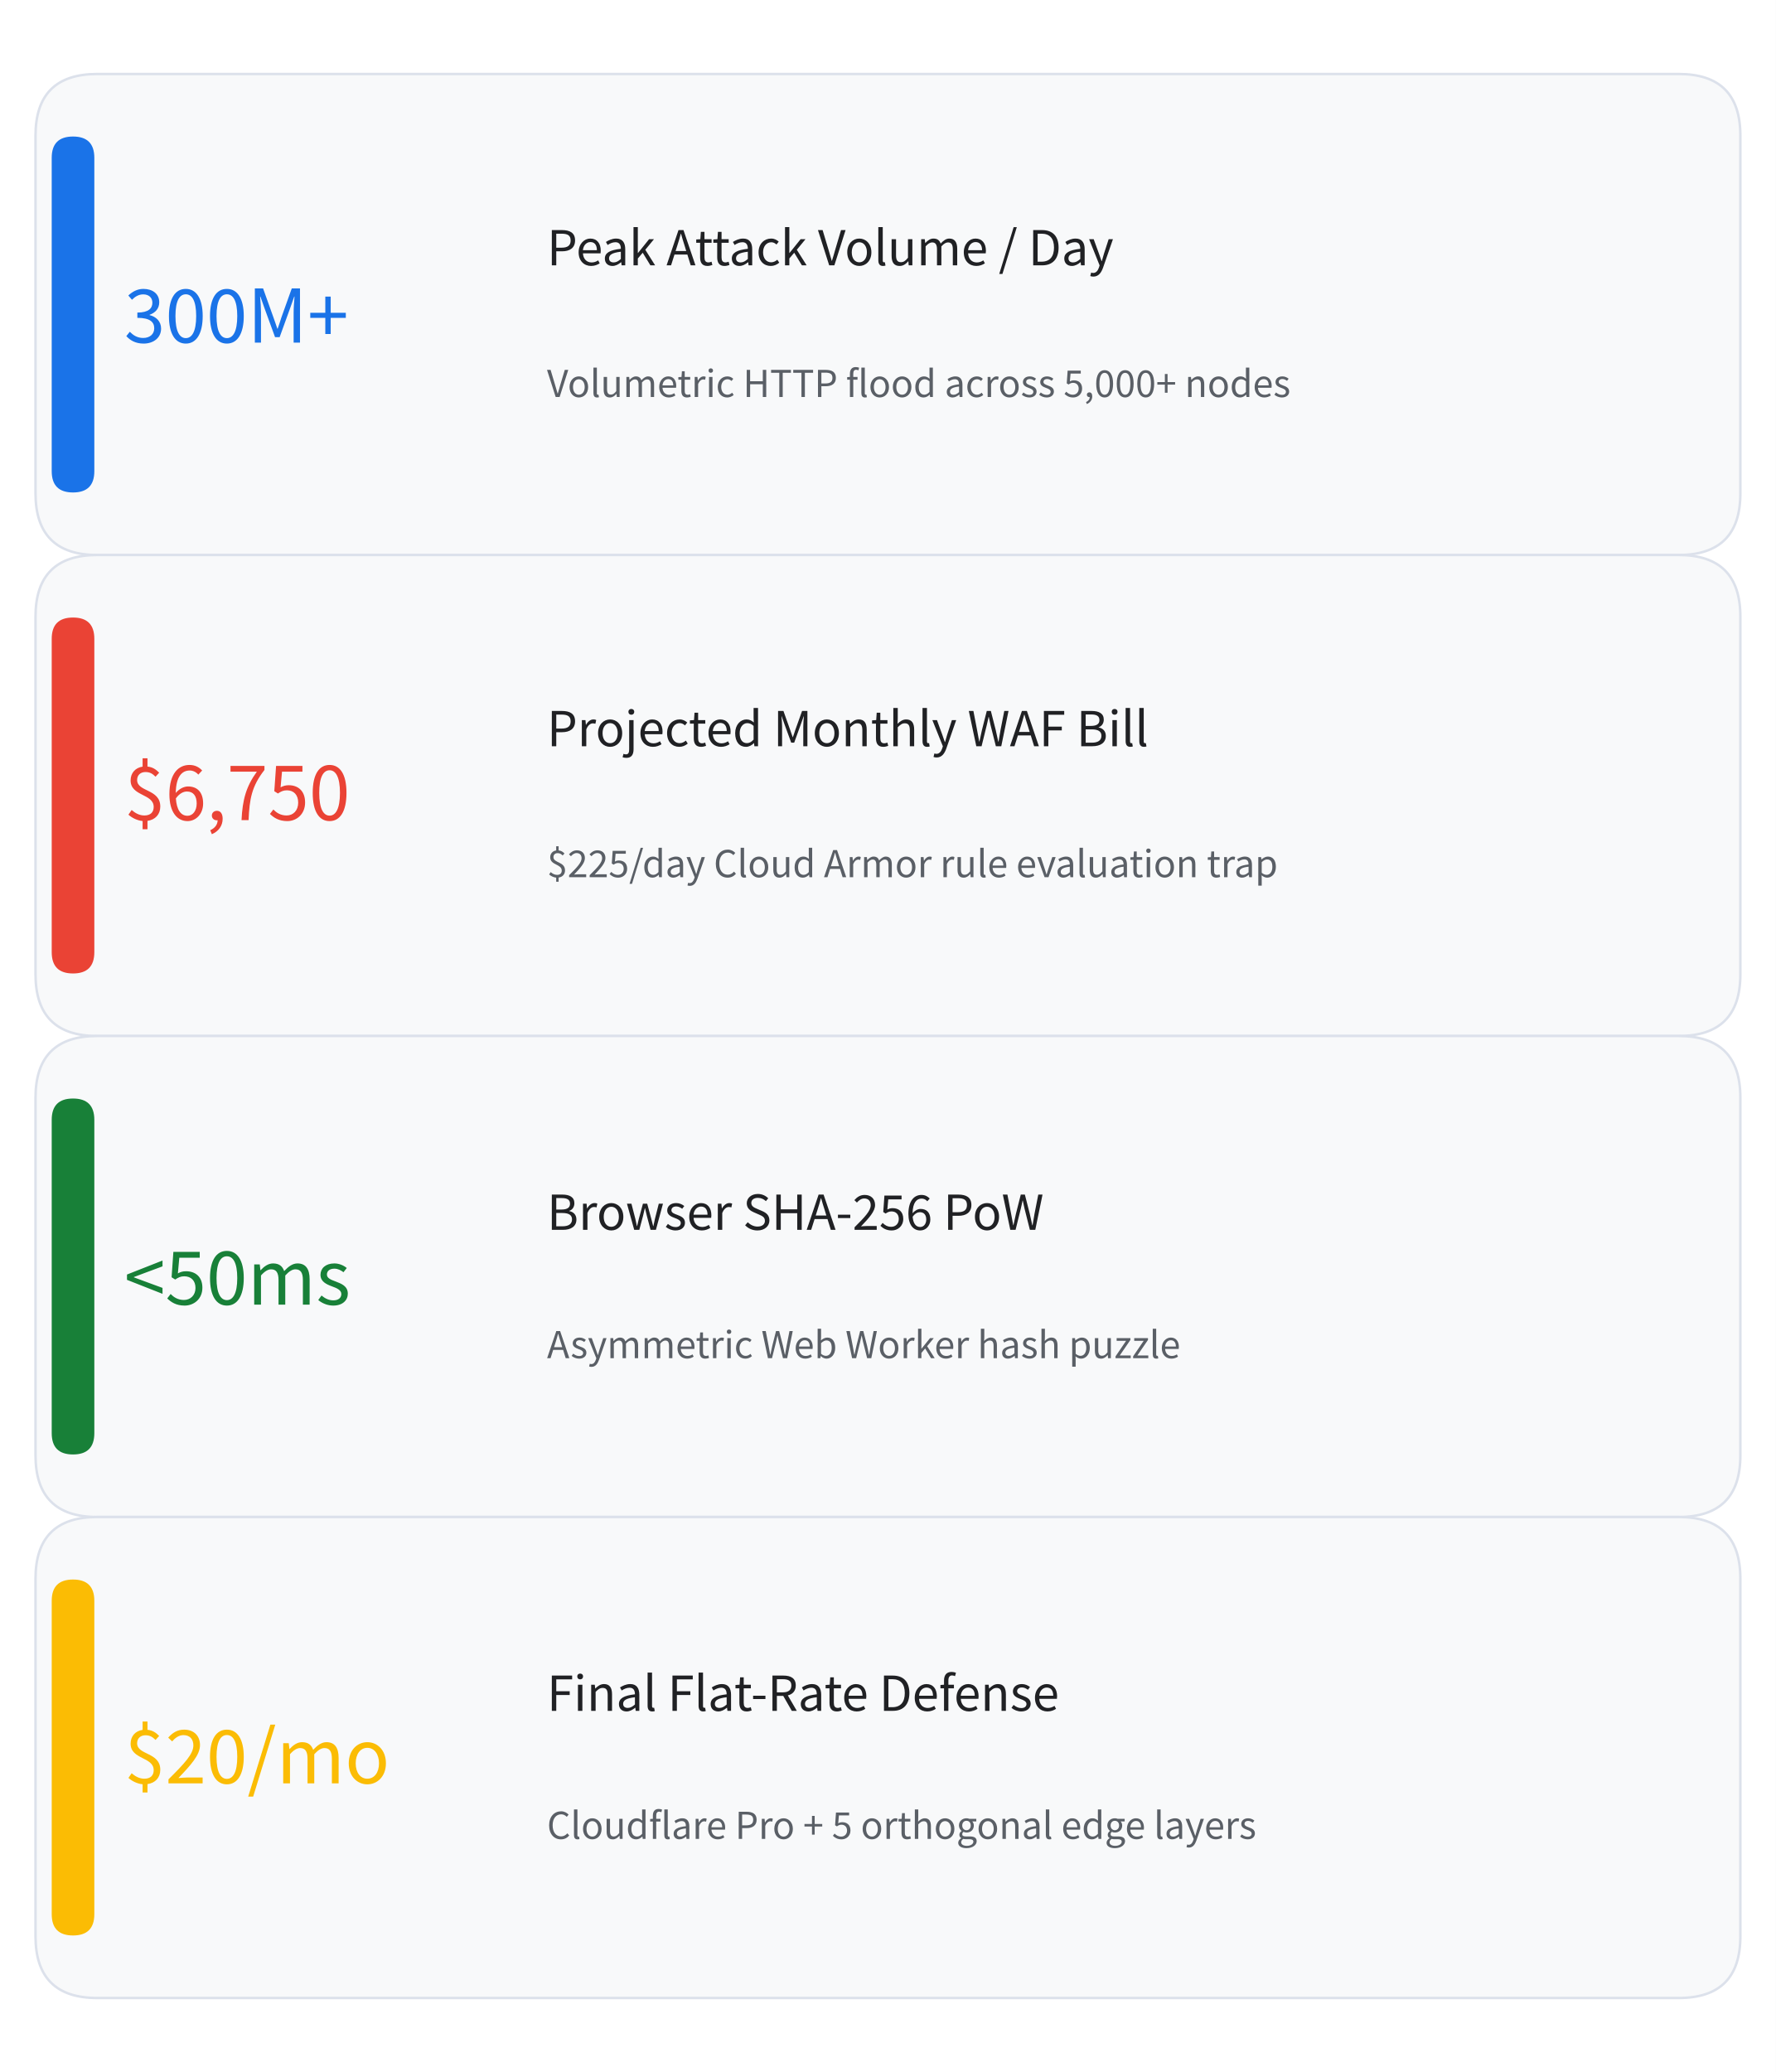
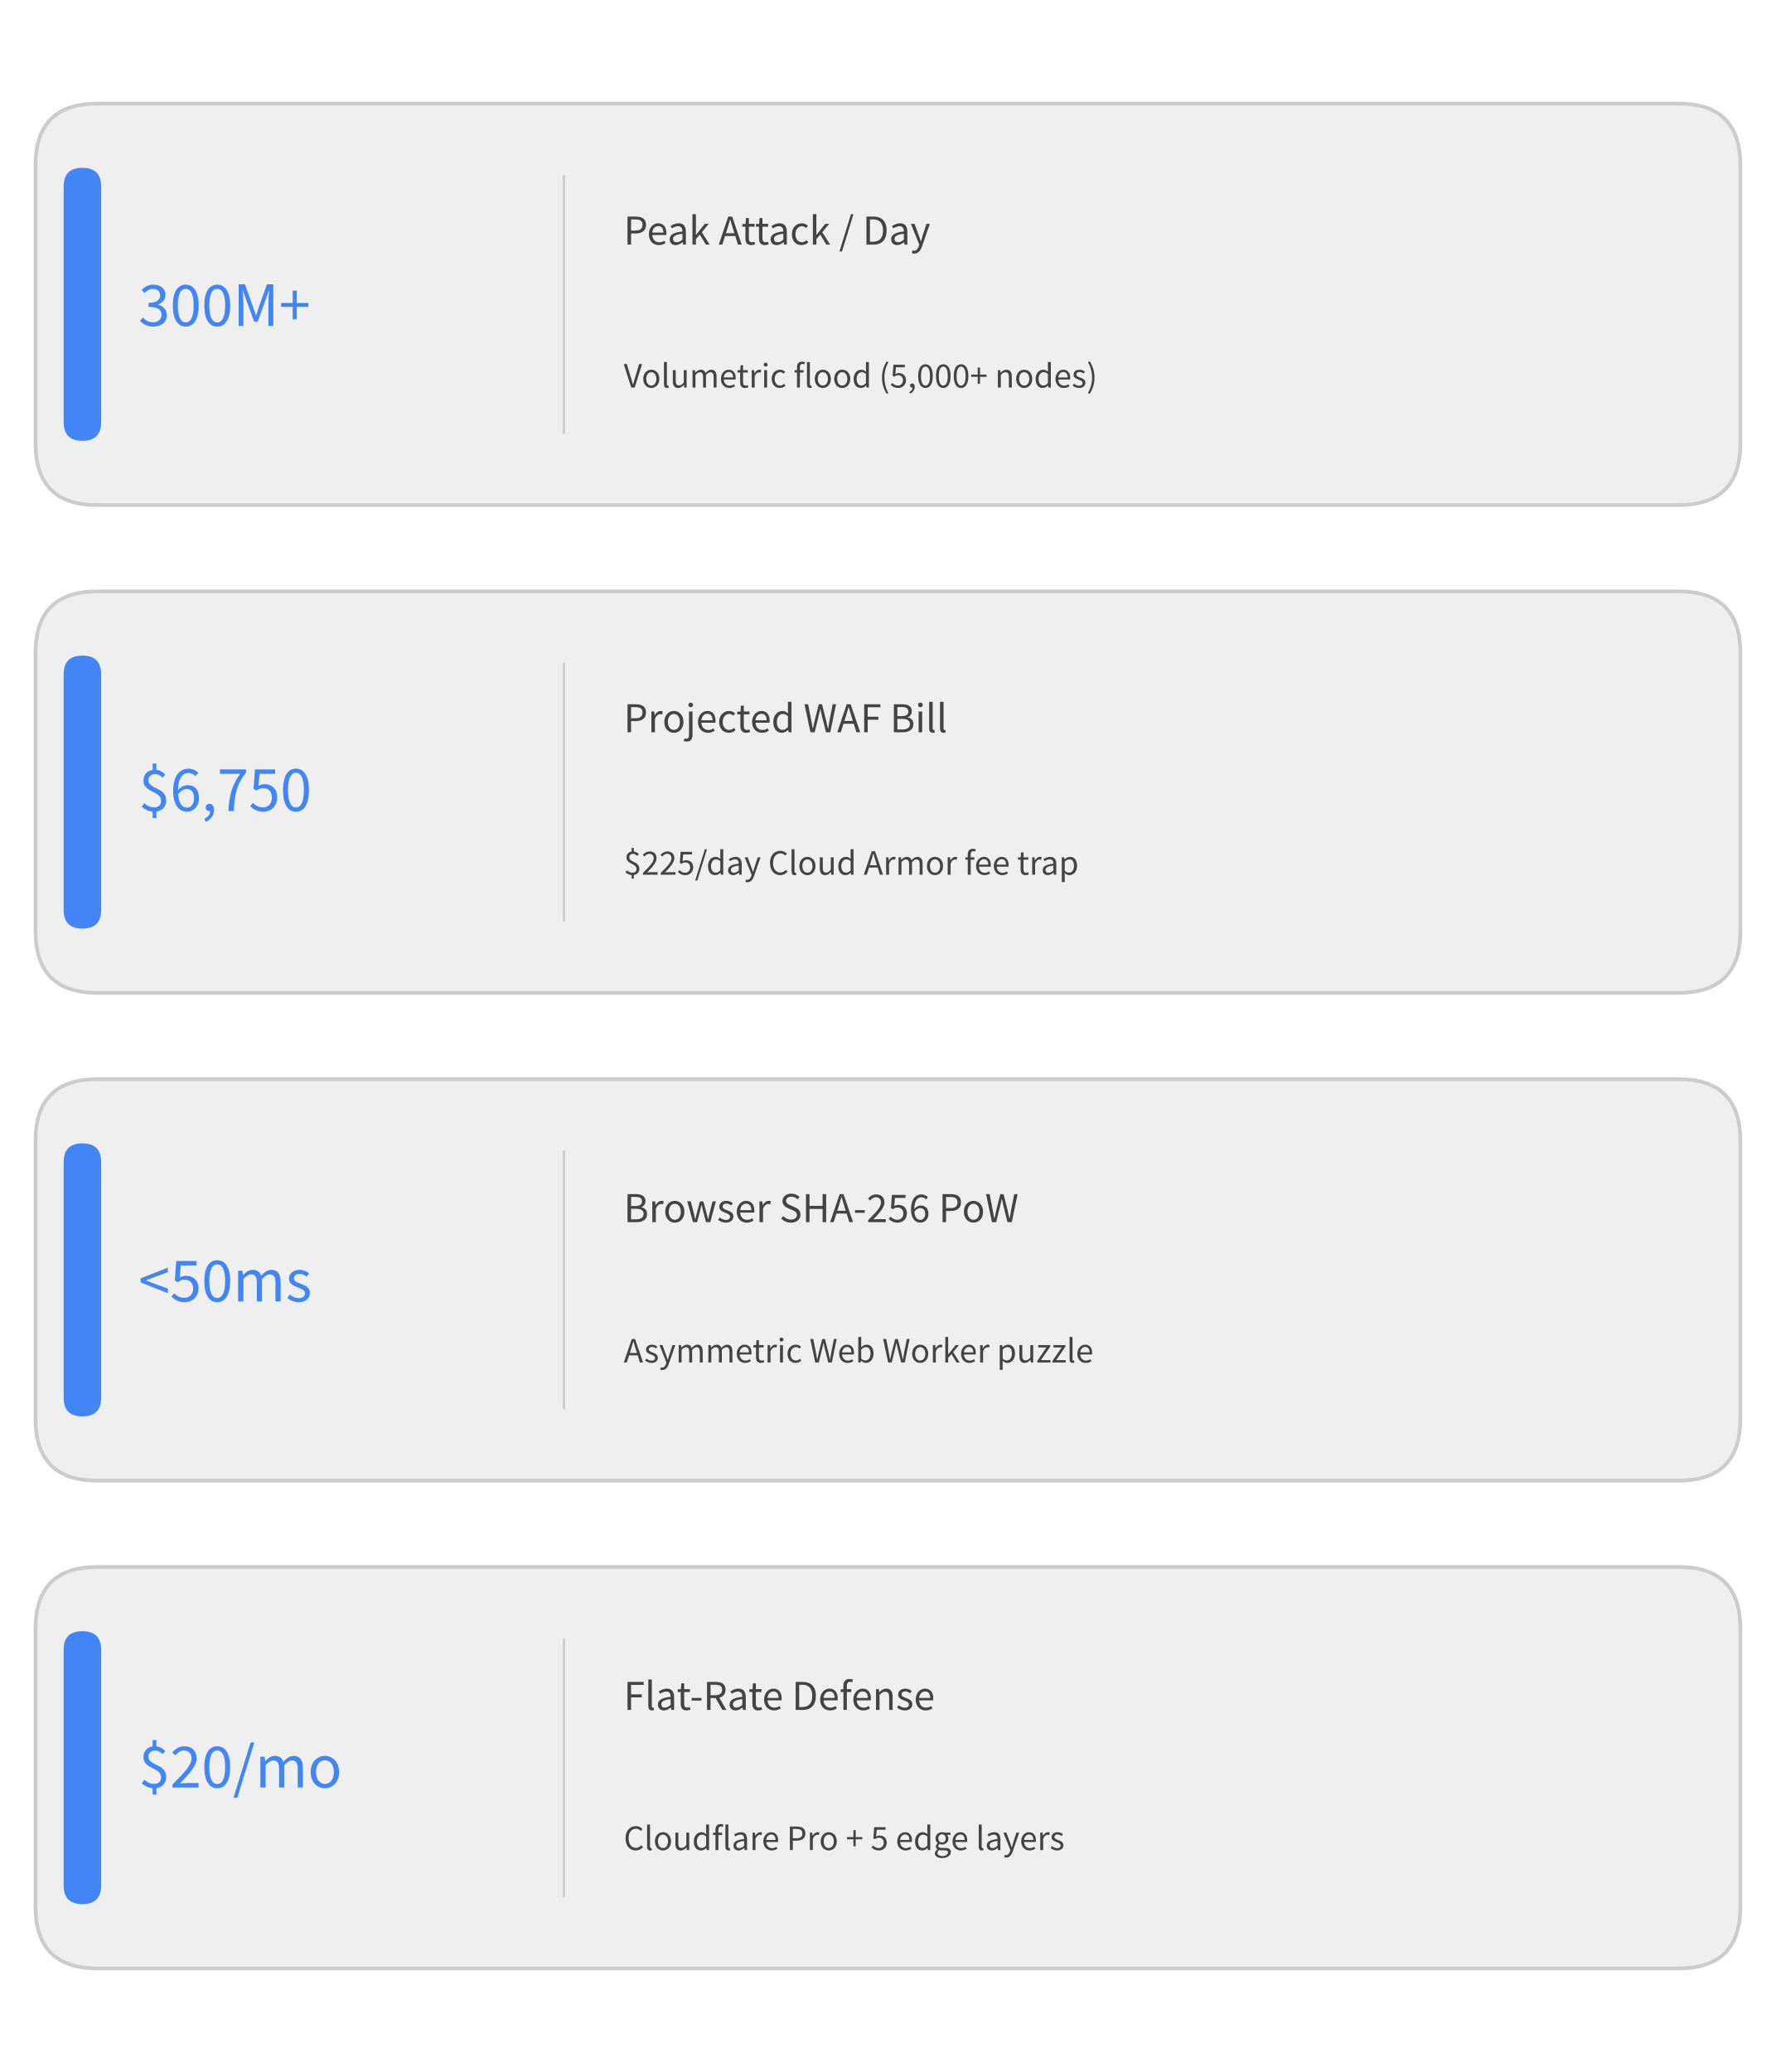
<svg xmlns="http://www.w3.org/2000/svg" width="720pt" height="840pt" viewBox="0 0 720 840" version="1.1">
  <defs>
    <style type="text/css">*{stroke-linejoin: round; stroke-linecap: butt}</style>
  </defs>
  <g id="figure_1">
    <g id="patch_1">
      <path d="M 0 840  L 720 840  L 720 0  L 0 0  z " style="fill: #ffffff" />
    </g>
    <g id="axes_1">
      <g id="patch_2">
-         <path d="M 360 225  L 39.4 225  Q 14.4 225 14.4 200  L 14.4 55  Q 14.4 30 39.4 30  L 680.6 30  Q 705.6 30 705.6 55  L 705.6 200  Q 705.6 225 680.6 225  z " clip-path="url(#pf54b9e539b)" style="fill: #f8f9fa; stroke: #dce1eb; stroke-linejoin: miter" />
+         <path d="M 360 204.75  L 39.4 204.75  Q 14.4 204.75 14.4 179.75  L 14.4 67  Q 14.4 42 39.4 42  L 680.6 42  Q 705.6 42 705.6 67  L 705.6 179.75  Q 705.6 204.75 680.6 204.75  z " clip-path="url(#pf54b9e539b)" style="fill: #efefef; stroke: #cccccc; stroke-width: 1.5; stroke-linejoin: miter" />
      </g>
      <g id="patch_3">
-         <path d="M 29.606 199.65  L 29.606 199.65  Q 20.966 199.65 20.966 191.01  L 20.966 63.99  Q 20.966 55.35 29.606 55.35  L 29.606 55.35  Q 38.246 55.35 38.246 63.99  L 38.246 191.01  Q 38.246 199.65 29.606 199.65  z " clip-path="url(#pf54b9e539b)" style="fill: #1a73e8" />
+         <path d="M 33.408 178.71  L 33.408 178.71  Q 25.805 178.71 25.805 171.107  L 25.805 75.643  Q 25.805 68.04 33.408 68.04  L 33.408 68.04  Q 41.011 68.04 41.011 75.643  L 41.011 171.107  Q 41.011 178.71 33.408 178.71  z " clip-path="url(#pf54b9e539b)" style="fill: #4285f4" />
      </g>
      <g id="text_1">
        <g clip-path="url(#pf54b9e539b)">
-           <text style="font-size: 30px; font-family: 'drawlib-cjk-japanese-noto-sans-bold', 'Noto Sans CJK JP'; text-anchor: start; fill: #1a73e8" x="50.342" y="138.9" transform="rotate(-0 50.3424 138.9)">300M+</text>
+           <text style="font-size: 23px; font-family: 'drawlib-cjk-japanese-noto-sans-bold', 'Noto Sans CJK JP'; text-anchor: start; fill: #4285f4" x="56.148" y="132.115" transform="rotate(-0 56.14848 132.115)">300M+</text>
        </g>
+       </g>
+       <g id="patch_4">
+         <path d="M 228.672 175.455  L 228.672 71.295  " clip-path="url(#pf54b9e539b)" style="fill: none; stroke: #cccccc; stroke-width: 0.975; stroke-linecap: round" />
      </g>
      <g id="text_2">
        <g clip-path="url(#pf54b9e539b)">
-           <text style="font-size: 19.5px; font-family: 'drawlib-cjk-japanese-noto-sans-bold', 'Noto Sans CJK JP'; text-anchor: start; fill: #202124" x="221.76" y="107.57" transform="rotate(-0 221.76 107.5704)">Peak Attack Volume / Day</text>
+           <text style="font-size: 15.5px; font-family: 'drawlib-cjk-japanese-noto-sans-bold', 'Noto Sans CJK JP'; text-anchor: start; fill: #434343" x="252.864" y="99.164" transform="rotate(-0 252.864 99.16352)">Peak Attack / Day</text>
        </g>
      </g>
      <g id="text_3">
        <g clip-path="url(#pf54b9e539b)">
-           <text style="font-size: 15px; font-family: 'drawlib-cjk-japanese-noto-sans-regular', 'Noto Sans CJK JP'; text-anchor: start; fill: #5a5f66" x="221.76" y="160.95" transform="rotate(-0 221.76 160.95)">Volumetric HTTP flood across 5,000+ nodes</text>
+           <text style="font-size: 13px; font-family: 'drawlib-cjk-japanese-noto-sans-regular', 'Noto Sans CJK JP'; text-anchor: start; fill: #434343" x="252.864" y="157.116" transform="rotate(-0 252.864 157.1164)">Volumetric flood (5,000+ nodes)</text>
        </g>
      </g>
-       <g id="patch_4">
-         <path d="M 360 420  L 39.4 420  Q 14.4 420 14.4 395  L 14.4 250  Q 14.4 225 39.4 225  L 680.6 225  Q 705.6 225 705.6 250  L 705.6 395  Q 705.6 420 680.6 420  z " clip-path="url(#pf54b9e539b)" style="fill: #f8f9fa; stroke: #dce1eb; stroke-linejoin: miter" />
+       <g id="patch_5">
+         <path d="M 360 402.5  L 39.4 402.5  Q 14.4 402.5 14.4 377.5  L 14.4 264.75  Q 14.4 239.75 39.4 239.75  L 680.6 239.75  Q 705.6 239.75 705.6 264.75  L 705.6 377.5  Q 705.6 402.5 680.6 402.5  z " clip-path="url(#pf54b9e539b)" style="fill: #efefef; stroke: #cccccc; stroke-width: 1.5; stroke-linejoin: miter" />
      </g>
-       <g id="patch_5">
-         <path d="M 29.606 394.65  L 29.606 394.65  Q 20.966 394.65 20.966 386.01  L 20.966 258.99  Q 20.966 250.35 29.606 250.35  L 29.606 250.35  Q 38.246 250.35 38.246 258.99  L 38.246 386.01  Q 38.246 394.65 29.606 394.65  z " clip-path="url(#pf54b9e539b)" style="fill: #ea4335" />
+       <g id="patch_6">
+         <path d="M 33.408 376.46  L 33.408 376.46  Q 25.805 376.46 25.805 368.857  L 25.805 273.393  Q 25.805 265.79 33.408 265.79  L 33.408 265.79  Q 41.011 265.79 41.011 273.393  L 41.011 368.857  Q 41.011 376.46 33.408 376.46  z " clip-path="url(#pf54b9e539b)" style="fill: #4285f4" />
      </g>
      <g id="text_4">
        <g clip-path="url(#pf54b9e539b)">
-           <text style="font-size: 30px; font-family: 'drawlib-cjk-japanese-noto-sans-bold', 'Noto Sans CJK JP'; text-anchor: start; fill: #ea4335" x="50.342" y="332.489" transform="rotate(-0 50.3424 332.4891)">$6,750</text>
+           <text style="font-size: 23px; font-family: 'drawlib-cjk-japanese-noto-sans-bold', 'Noto Sans CJK JP'; text-anchor: start; fill: #4285f4" x="56.148" y="328.783" transform="rotate(-0 56.14848 328.7833)">$6,750</text>
        </g>
+       </g>
+       <g id="patch_7">
+         <path d="M 228.672 373.205  L 228.672 269.045  " clip-path="url(#pf54b9e539b)" style="fill: none; stroke: #cccccc; stroke-width: 0.975; stroke-linecap: round" />
      </g>
      <g id="text_5">
        <g clip-path="url(#pf54b9e539b)">
-           <text style="font-size: 19.5px; font-family: 'drawlib-cjk-japanese-noto-sans-bold', 'Noto Sans CJK JP'; text-anchor: start; fill: #202124" x="221.76" y="302.522" transform="rotate(-0 221.76 302.5216)">Projected Monthly WAF Bill</text>
+           <text style="font-size: 15.5px; font-family: 'drawlib-cjk-japanese-noto-sans-bold', 'Noto Sans CJK JP'; text-anchor: start; fill: #434343" x="252.864" y="296.875" transform="rotate(-0 252.864 296.8748)">Projected WAF Bill</text>
        </g>
      </g>
      <g id="text_6">
        <g clip-path="url(#pf54b9e539b)">
-           <text style="font-size: 15px; font-family: 'drawlib-cjk-japanese-noto-sans-regular', 'Noto Sans CJK JP'; text-anchor: start; fill: #5a5f66" x="221.76" y="355.62" transform="rotate(-0 221.76 355.6195)">$225/day Cloud Armor rule evaluation trap</text>
+           <text style="font-size: 13px; font-family: 'drawlib-cjk-japanese-noto-sans-regular', 'Noto Sans CJK JP'; text-anchor: start; fill: #434343" x="252.864" y="354.619" transform="rotate(-0 252.864 354.6186)">$225/day Cloud Armor fee trap</text>
        </g>
      </g>
-       <g id="patch_6">
-         <path d="M 360 615  L 39.4 615  Q 14.4 615 14.4 590  L 14.4 445  Q 14.4 420 39.4 420  L 680.6 420  Q 705.6 420 705.6 445  L 705.6 590  Q 705.6 615 680.6 615  z " clip-path="url(#pf54b9e539b)" style="fill: #f8f9fa; stroke: #dce1eb; stroke-linejoin: miter" />
+       <g id="patch_8">
+         <path d="M 360 600.25  L 39.4 600.25  Q 14.4 600.25 14.4 575.25  L 14.4 462.5  Q 14.4 437.5 39.4 437.5  L 680.6 437.5  Q 705.6 437.5 705.6 462.5  L 705.6 575.25  Q 705.6 600.25 680.6 600.25  z " clip-path="url(#pf54b9e539b)" style="fill: #efefef; stroke: #cccccc; stroke-width: 1.5; stroke-linejoin: miter" />
      </g>
-       <g id="patch_7">
-         <path d="M 29.606 589.65  L 29.606 589.65  Q 20.966 589.65 20.966 581.01  L 20.966 453.99  Q 20.966 445.35 29.606 445.35  L 29.606 445.35  Q 38.246 445.35 38.246 453.99  L 38.246 581.01  Q 38.246 589.65 29.606 589.65  z " clip-path="url(#pf54b9e539b)" style="fill: #188038" />
+       <g id="patch_9">
+         <path d="M 33.408 574.21  L 33.408 574.21  Q 25.805 574.21 25.805 566.607  L 25.805 471.143  Q 25.805 463.54 33.408 463.54  L 33.408 463.54  Q 41.011 463.54 41.011 471.143  L 41.011 566.607  Q 41.011 574.21 33.408 574.21  z " clip-path="url(#pf54b9e539b)" style="fill: #4285f4" />
      </g>
      <g id="text_7">
        <g clip-path="url(#pf54b9e539b)">
-           <text style="font-size: 30px; font-family: 'drawlib-cjk-japanese-noto-sans-bold', 'Noto Sans CJK JP'; text-anchor: start; fill: #188038" x="50.342" y="528.9" transform="rotate(-0 50.3424 528.9)">&lt;50ms</text>
+           <text style="font-size: 23px; font-family: 'drawlib-cjk-japanese-noto-sans-bold', 'Noto Sans CJK JP'; text-anchor: start; fill: #4285f4" x="56.148" y="527.615" transform="rotate(-0 56.14848 527.615)">&lt;50ms</text>
        </g>
+       </g>
+       <g id="patch_10">
+         <path d="M 228.672 570.955  L 228.672 466.795  " clip-path="url(#pf54b9e539b)" style="fill: none; stroke: #cccccc; stroke-width: 0.975; stroke-linecap: round" />
      </g>
      <g id="text_8">
        <g clip-path="url(#pf54b9e539b)">
-           <text style="font-size: 19.5px; font-family: 'drawlib-cjk-japanese-noto-sans-bold', 'Noto Sans CJK JP'; text-anchor: start; fill: #202124" x="221.76" y="498.585" transform="rotate(-0 221.76 498.585)">Browser SHA-256 PoW</text>
+           <text style="font-size: 15.5px; font-family: 'drawlib-cjk-japanese-noto-sans-bold', 'Noto Sans CJK JP'; text-anchor: start; fill: #434343" x="252.864" y="495.47" transform="rotate(-0 252.864 495.47)">Browser SHA-256 PoW</text>
        </g>
      </g>
      <g id="text_9">
        <g clip-path="url(#pf54b9e539b)">
-           <text style="font-size: 15px; font-family: 'drawlib-cjk-japanese-noto-sans-regular', 'Noto Sans CJK JP'; text-anchor: start; fill: #5a5f66" x="221.76" y="550.62" transform="rotate(-0 221.76 550.6195)">Asymmetric Web Worker hash puzzle</text>
+           <text style="font-size: 13px; font-family: 'drawlib-cjk-japanese-noto-sans-regular', 'Noto Sans CJK JP'; text-anchor: start; fill: #434343" x="252.864" y="552.369" transform="rotate(-0 252.864 552.3686)">Asymmetric Web Worker puzzle</text>
        </g>
      </g>
-       <g id="patch_8">
-         <path d="M 360 810  L 39.4 810  Q 14.4 810 14.4 785  L 14.4 640  Q 14.4 615 39.4 615  L 680.6 615  Q 705.6 615 705.6 640  L 705.6 785  Q 705.6 810 680.6 810  z " clip-path="url(#pf54b9e539b)" style="fill: #f8f9fa; stroke: #dce1eb; stroke-linejoin: miter" />
+       <g id="patch_11">
+         <path d="M 360 798  L 39.4 798  Q 14.4 798 14.4 773  L 14.4 660.25  Q 14.4 635.25 39.4 635.25  L 680.6 635.25  Q 705.6 635.25 705.6 660.25  L 705.6 773  Q 705.6 798 680.6 798  z " clip-path="url(#pf54b9e539b)" style="fill: #efefef; stroke: #cccccc; stroke-width: 1.5; stroke-linejoin: miter" />
      </g>
-       <g id="patch_9">
-         <path d="M 29.606 784.65  L 29.606 784.65  Q 20.966 784.65 20.966 776.01  L 20.966 648.99  Q 20.966 640.35 29.606 640.35  L 29.606 640.35  Q 38.246 640.35 38.246 648.99  L 38.246 776.01  Q 38.246 784.65 29.606 784.65  z " clip-path="url(#pf54b9e539b)" style="fill: #fbbc04" />
+       <g id="patch_12">
+         <path d="M 33.408 771.96  L 33.408 771.96  Q 25.805 771.96 25.805 764.357  L 25.805 668.893  Q 25.805 661.29 33.408 661.29  L 33.408 661.29  Q 41.011 661.29 41.011 668.893  L 41.011 764.357  Q 41.011 771.96 33.408 771.96  z " clip-path="url(#pf54b9e539b)" style="fill: #4285f4" />
      </g>
      <g id="text_10">
        <g clip-path="url(#pf54b9e539b)">
-           <text style="font-size: 30px; font-family: 'drawlib-cjk-japanese-noto-sans-bold', 'Noto Sans CJK JP'; text-anchor: start; fill: #fbbc04" x="50.342" y="722.986" transform="rotate(-0 50.3424 722.9859)">$20/mo</text>
+           <text style="font-size: 23px; font-family: 'drawlib-cjk-japanese-noto-sans-bold', 'Noto Sans CJK JP'; text-anchor: start; fill: #4285f4" x="56.148" y="724.664" transform="rotate(-0 56.14848 724.6642)">$20/mo</text>
        </g>
+       </g>
+       <g id="patch_13">
+         <path d="M 228.672 768.705  L 228.672 664.545  " clip-path="url(#pf54b9e539b)" style="fill: none; stroke: #cccccc; stroke-width: 0.975; stroke-linecap: round" />
      </g>
      <g id="text_11">
        <g clip-path="url(#pf54b9e539b)">
-           <text style="font-size: 19.5px; font-family: 'drawlib-cjk-japanese-noto-sans-bold', 'Noto Sans CJK JP'; text-anchor: start; fill: #202124" x="221.76" y="693.585" transform="rotate(-0 221.76 693.585)">Final Flat-Rate Defense</text>
+           <text style="font-size: 15.5px; font-family: 'drawlib-cjk-japanese-noto-sans-bold', 'Noto Sans CJK JP'; text-anchor: start; fill: #434343" x="252.864" y="693.22" transform="rotate(-0 252.864 693.22)">Flat-Rate Defense</text>
        </g>
      </g>
      <g id="text_12">
        <g clip-path="url(#pf54b9e539b)">
-           <text style="font-size: 15px; font-family: 'drawlib-cjk-japanese-noto-sans-regular', 'Noto Sans CJK JP'; text-anchor: start; fill: #5a5f66" x="221.76" y="745.5" transform="rotate(-0 221.76 745.5)">Cloudflare Pro + 5 orthogonal edge layers</text>
+           <text style="font-size: 13px; font-family: 'drawlib-cjk-japanese-noto-sans-regular', 'Noto Sans CJK JP'; text-anchor: start; fill: #434343" x="252.864" y="750.015" transform="rotate(-0 252.864 750.015)">Cloudflare Pro + 5 edge layers</text>
        </g>
      </g>
    </g>
  </g>
  <defs>
    <clipPath id="pf54b9e539b">
      <rect x="0" y="0" width="720" height="840" />
    </clipPath>
  </defs>
</svg>
